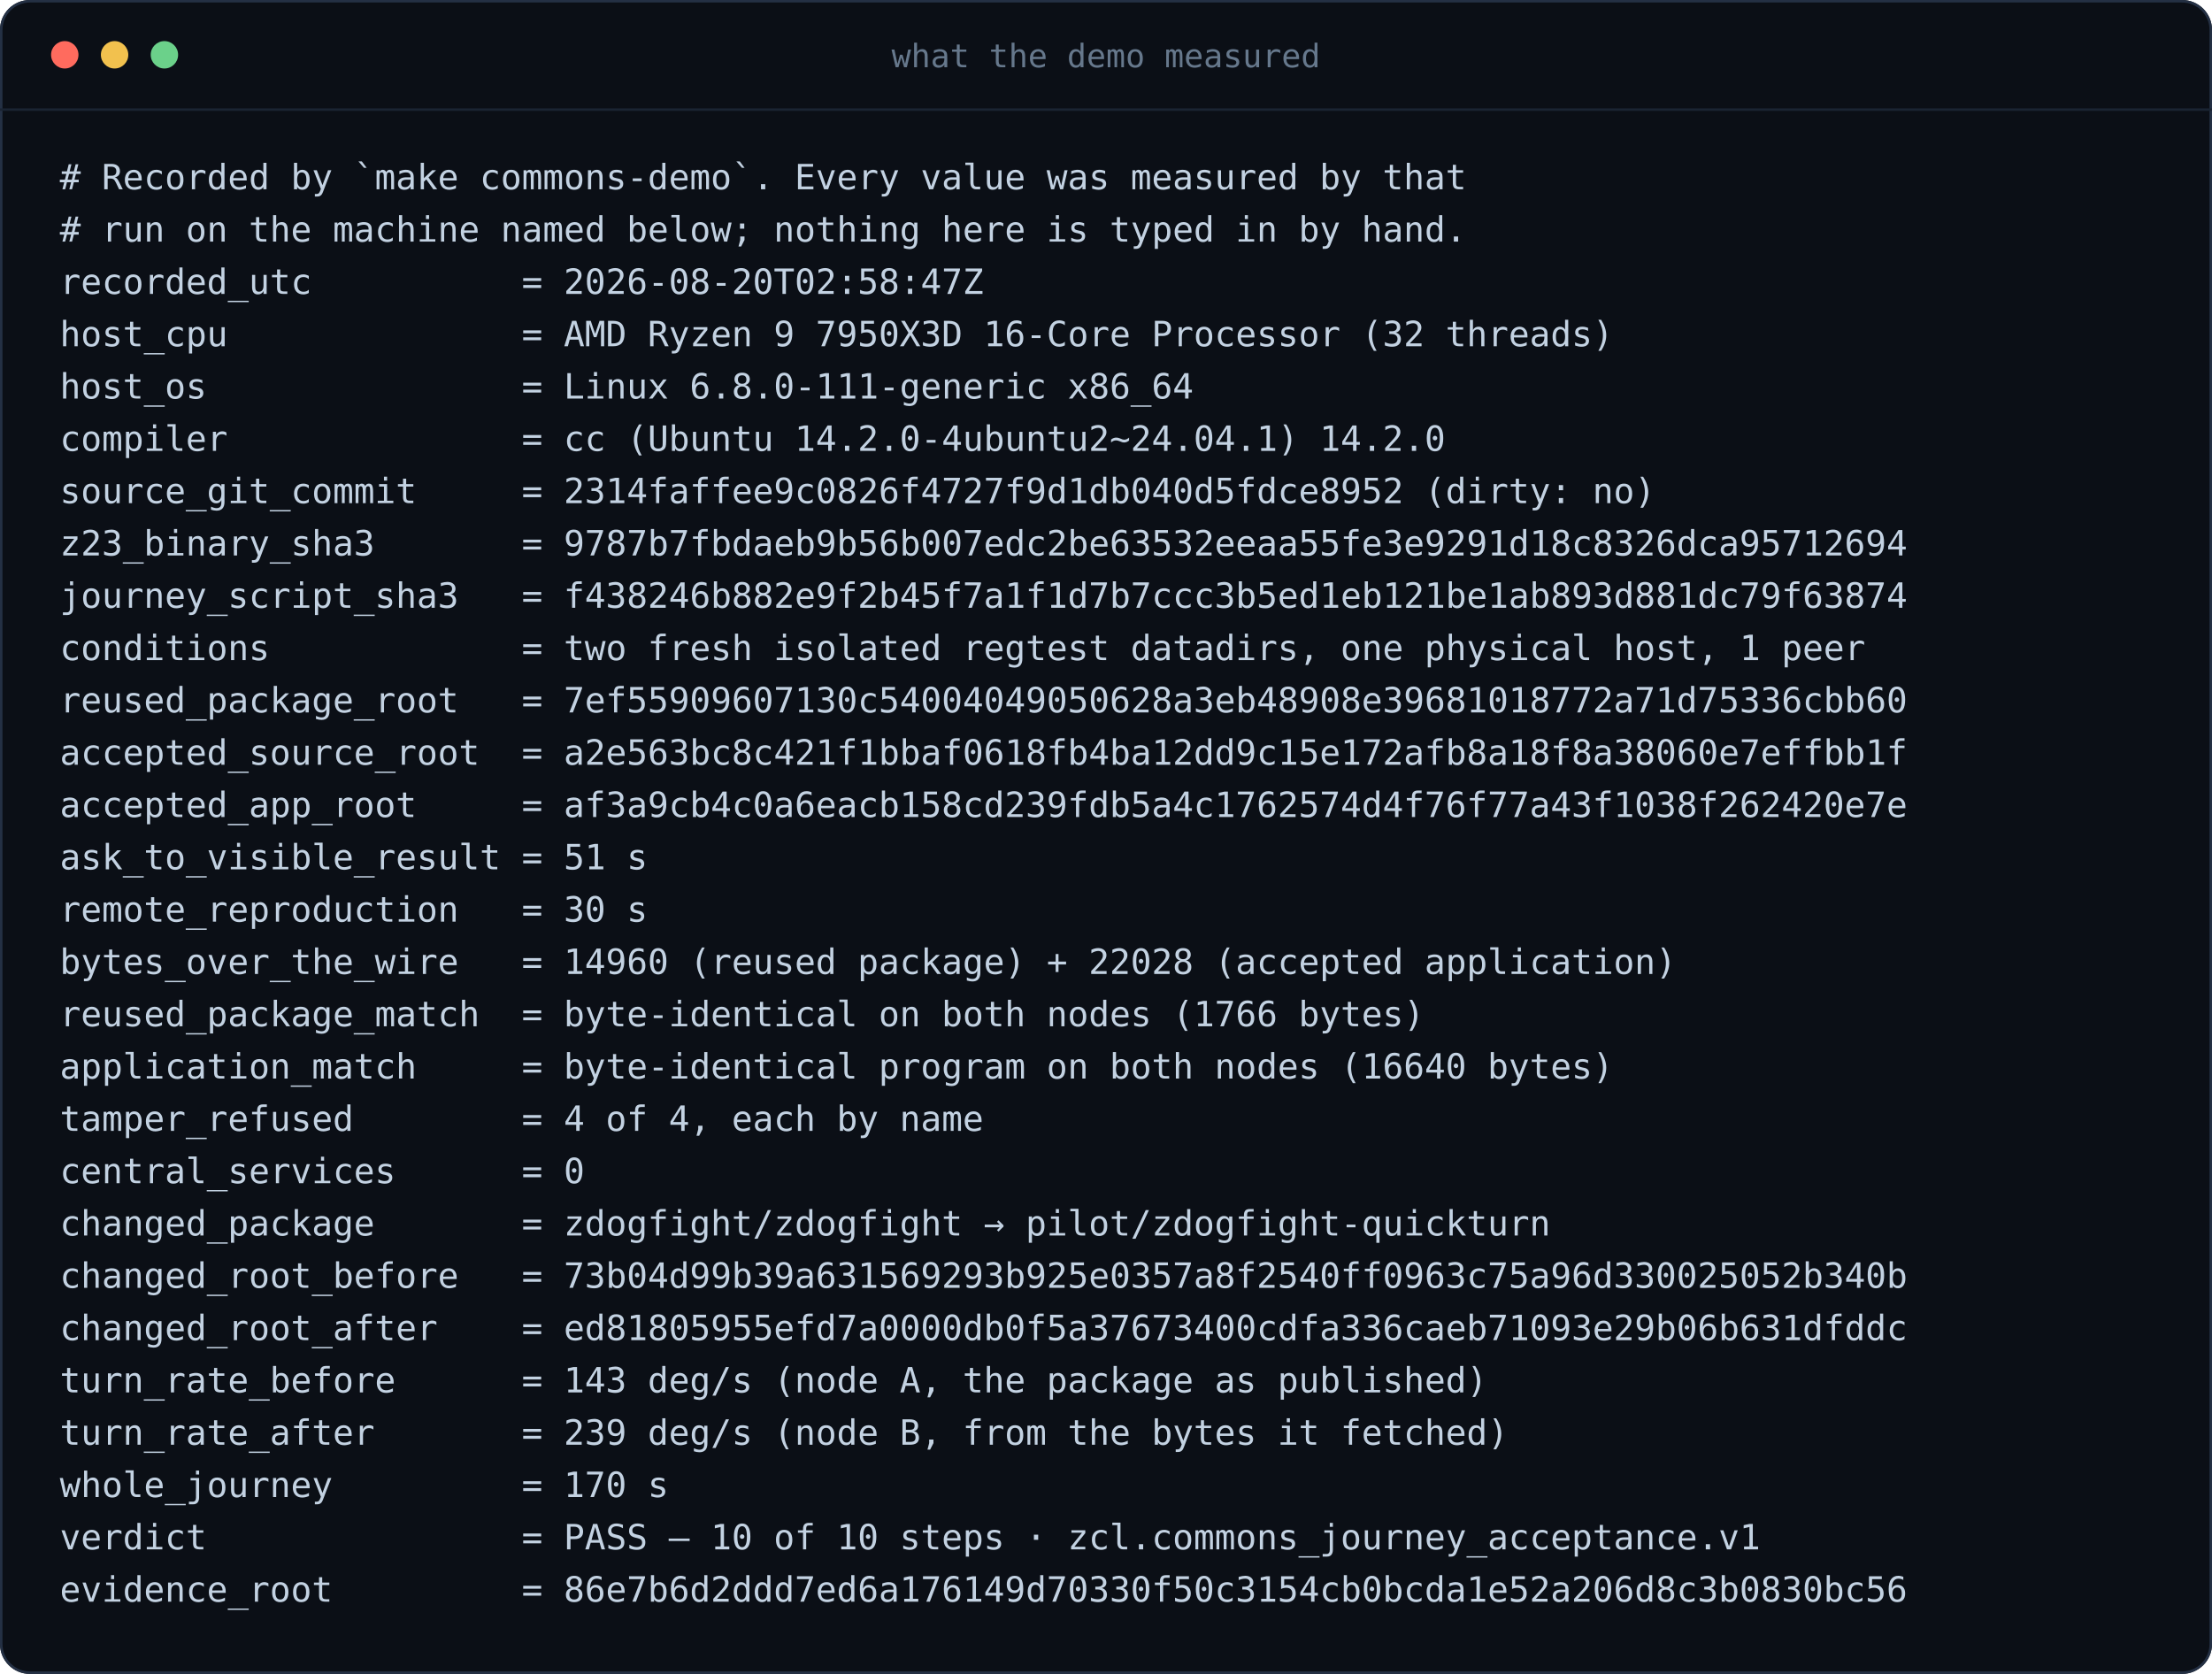
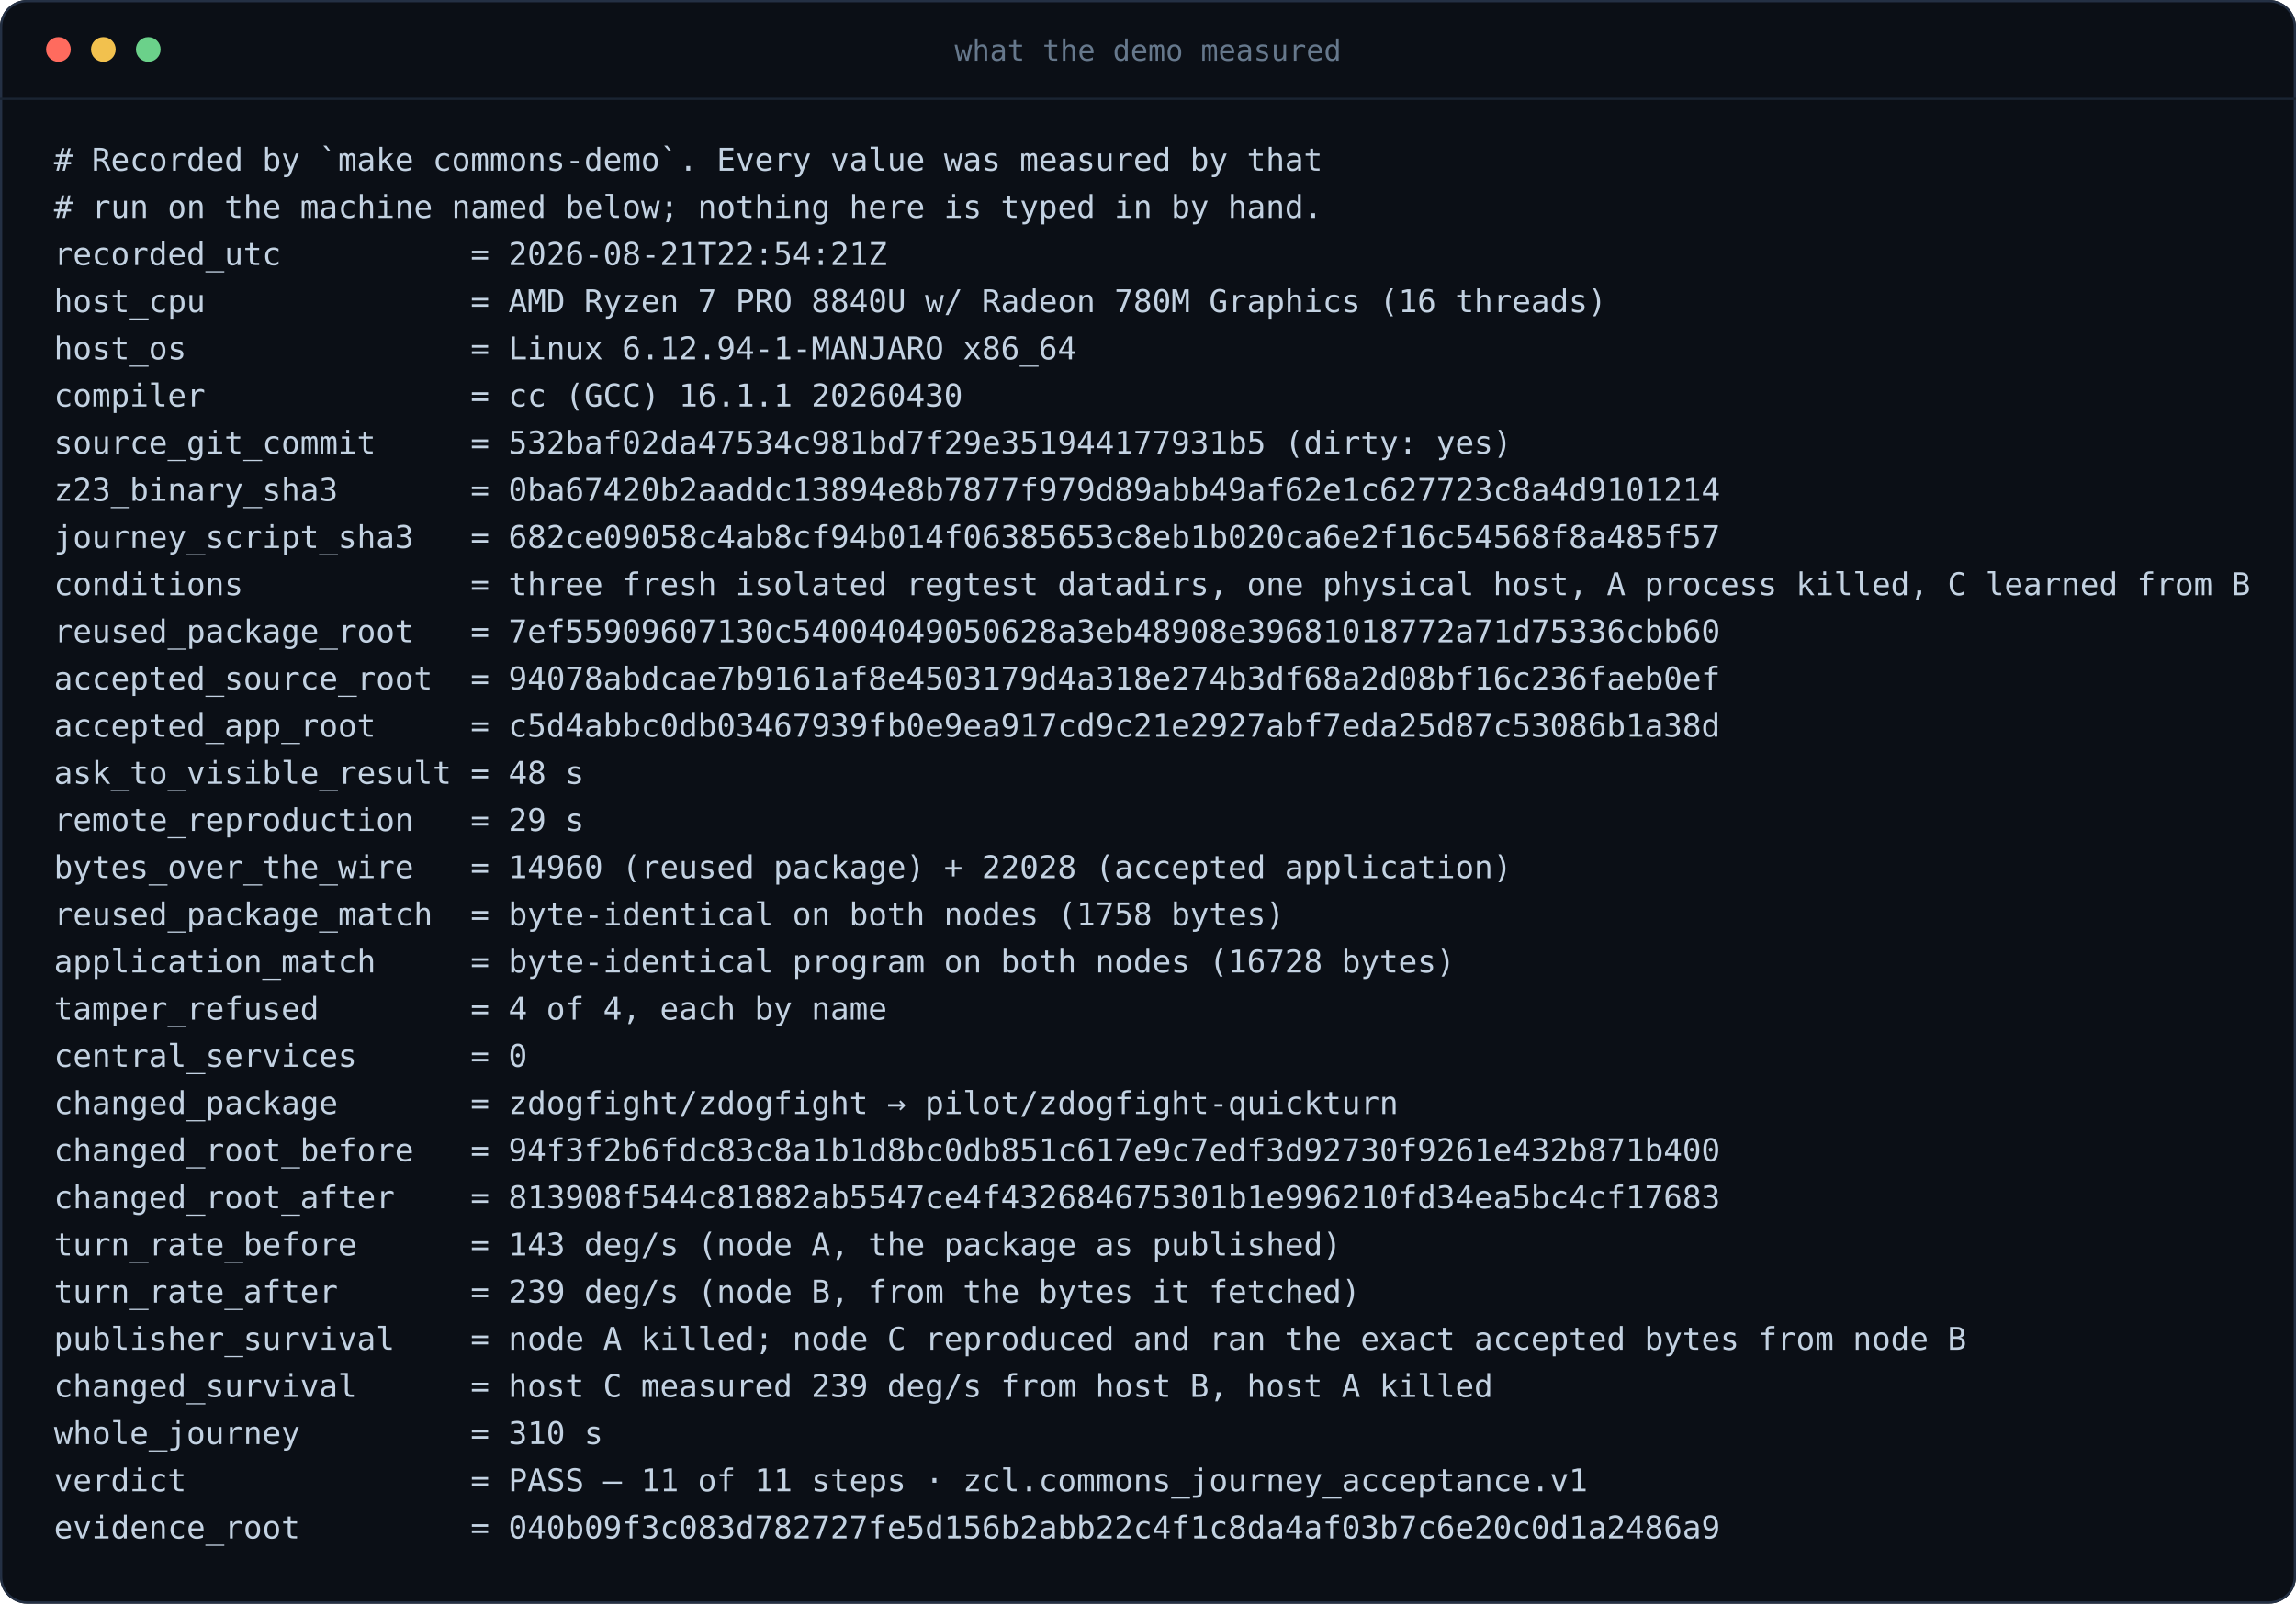
- <svg xmlns="http://www.w3.org/2000/svg" width="888" height="672" viewBox="0 0 888 672" role="img" aria-label="what the demo measured">
-   <rect width="888" height="672" rx="12" fill="#0b0f16" />
-   <rect x="0.5" y="0.5" width="887" height="671" rx="11.5" fill="none" stroke="#243044" />
-   <path d="M0 44 h888" stroke="#1a2432" />
+ <svg xmlns="http://www.w3.org/2000/svg" width="1022" height="714" viewBox="0 0 1022 714" role="img" aria-label="what the demo measured">
+   <rect width="1022" height="714" rx="12" fill="#0b0f16" />
+   <rect x="0.5" y="0.5" width="1021" height="713" rx="11.5" fill="none" stroke="#243044" />
+   <path d="M0 44 h1022" stroke="#1a2432" />
  <circle cx="26" cy="22" r="5.5" fill="#ff6b5e" />
  <circle cx="46" cy="22" r="5.5" fill="#f2c14e" />
  <circle cx="66" cy="22" r="5.5" fill="#6bd18a" />
-   <text x="444" y="27" font-family="ui-monospace, SFMono-Regular, Menlo, Consolas, monospace" font-size="13" fill="#66788c" text-anchor="middle">what the demo measured</text>
+   <text x="511" y="27" font-family="ui-monospace, SFMono-Regular, Menlo, Consolas, monospace" font-size="13" fill="#66788c" text-anchor="middle">what the demo measured</text>
  <text y="76" font-family="ui-monospace, SFMono-Regular, Menlo, Consolas, monospace" font-size="14" xml:space="preserve">
    <tspan x="24.0" textLength="562.8" lengthAdjust="spacing" fill="#c3d2e2"># Recorded by `make commons-demo`. Every value was measured by that</tspan>
  </text>
  <text y="97" font-family="ui-monospace, SFMono-Regular, Menlo, Consolas, monospace" font-size="14" xml:space="preserve">
    <tspan x="24.0" textLength="562.8" lengthAdjust="spacing" fill="#c3d2e2"># run on the machine named below; nothing here is typed in by hand.</tspan>
  </text>
  <text y="118" font-family="ui-monospace, SFMono-Regular, Menlo, Consolas, monospace" font-size="14" xml:space="preserve">
-     <tspan x="24.0" textLength="369.6" lengthAdjust="spacing" fill="#c3d2e2">recorded_utc          = 2026-08-20T02:58:47Z</tspan>
+     <tspan x="24.0" textLength="369.6" lengthAdjust="spacing" fill="#c3d2e2">recorded_utc          = 2026-08-21T22:54:21Z</tspan>
  </text>
  <text y="139" font-family="ui-monospace, SFMono-Regular, Menlo, Consolas, monospace" font-size="14" xml:space="preserve">
-     <tspan x="24.0" textLength="621.6" lengthAdjust="spacing" fill="#c3d2e2">host_cpu              = AMD Ryzen 9 7950X3D 16-Core Processor (32 threads)</tspan>
+     <tspan x="24.0" textLength="688.8" lengthAdjust="spacing" fill="#c3d2e2">host_cpu              = AMD Ryzen 7 PRO 8840U w/ Radeon 780M Graphics (16 threads)</tspan>
  </text>
  <text y="160" font-family="ui-monospace, SFMono-Regular, Menlo, Consolas, monospace" font-size="14" xml:space="preserve">
-     <tspan x="24.0" textLength="453.6" lengthAdjust="spacing" fill="#c3d2e2">host_os               = Linux 6.8.0-111-generic x86_64</tspan>
+     <tspan x="24.0" textLength="453.6" lengthAdjust="spacing" fill="#c3d2e2">host_os               = Linux 6.12.94-1-MANJARO x86_64</tspan>
  </text>
  <text y="181" font-family="ui-monospace, SFMono-Regular, Menlo, Consolas, monospace" font-size="14" xml:space="preserve">
-     <tspan x="24.0" textLength="554.4" lengthAdjust="spacing" fill="#c3d2e2">compiler              = cc (Ubuntu 14.2.0-4ubuntu2~24.04.1) 14.2.0</tspan>
+     <tspan x="24.0" textLength="403.2" lengthAdjust="spacing" fill="#c3d2e2">compiler              = cc (GCC) 16.1.1 20260430</tspan>
  </text>
  <text y="202" font-family="ui-monospace, SFMono-Regular, Menlo, Consolas, monospace" font-size="14" xml:space="preserve">
-     <tspan x="24.0" textLength="638.4" lengthAdjust="spacing" fill="#c3d2e2">source_git_commit     = 2314faffee9c0826f4727f9d1db040d5fdce8952 (dirty: no)</tspan>
+     <tspan x="24.0" textLength="646.8" lengthAdjust="spacing" fill="#c3d2e2">source_git_commit     = 532baf02da47534c981bd7f29e351944177931b5 (dirty: yes)</tspan>
  </text>
  <text y="223" font-family="ui-monospace, SFMono-Regular, Menlo, Consolas, monospace" font-size="14" xml:space="preserve">
-     <tspan x="24.0" textLength="739.2" lengthAdjust="spacing" fill="#c3d2e2">z23_binary_sha3       = 9787b7fbdaeb9b56b007edc2be63532eeaa55fe3e9291d18c8326dca95712694</tspan>
+     <tspan x="24.0" textLength="739.2" lengthAdjust="spacing" fill="#c3d2e2">z23_binary_sha3       = 0ba67420b2aaddc13894e8b7877f979d89abb49af62e1c627723c8a4d9101214</tspan>
  </text>
  <text y="244" font-family="ui-monospace, SFMono-Regular, Menlo, Consolas, monospace" font-size="14" xml:space="preserve">
-     <tspan x="24.0" textLength="739.2" lengthAdjust="spacing" fill="#c3d2e2">journey_script_sha3   = f438246b882e9f2b45f7a1f1d7b7ccc3b5ed1eb121be1ab893d881dc79f63874</tspan>
+     <tspan x="24.0" textLength="739.2" lengthAdjust="spacing" fill="#c3d2e2">journey_script_sha3   = 682ce09058c4ab8cf94b014f06385653c8eb1b020ca6e2f16c54568f8a485f57</tspan>
  </text>
  <text y="265" font-family="ui-monospace, SFMono-Regular, Menlo, Consolas, monospace" font-size="14" xml:space="preserve">
-     <tspan x="24.0" textLength="722.4" lengthAdjust="spacing" fill="#c3d2e2">conditions            = two fresh isolated regtest datadirs, one physical host, 1 peer</tspan>
+     <tspan x="24.0" textLength="974.4" lengthAdjust="spacing" fill="#c3d2e2">conditions            = three fresh isolated regtest datadirs, one physical host, A process killed, C learned from B</tspan>
  </text>
  <text y="286" font-family="ui-monospace, SFMono-Regular, Menlo, Consolas, monospace" font-size="14" xml:space="preserve">
    <tspan x="24.0" textLength="739.2" lengthAdjust="spacing" fill="#c3d2e2">reused_package_root   = 7ef55909607130c54004049050628a3eb48908e39681018772a71d75336cbb60</tspan>
  </text>
  <text y="307" font-family="ui-monospace, SFMono-Regular, Menlo, Consolas, monospace" font-size="14" xml:space="preserve">
-     <tspan x="24.0" textLength="739.2" lengthAdjust="spacing" fill="#c3d2e2">accepted_source_root  = a2e563bc8c421f1bbaf0618fb4ba12dd9c15e172afb8a18f8a38060e7effbb1f</tspan>
+     <tspan x="24.0" textLength="739.2" lengthAdjust="spacing" fill="#c3d2e2">accepted_source_root  = 94078abdcae7b9161af8e4503179d4a318e274b3df68a2d08bf16c236faeb0ef</tspan>
  </text>
  <text y="328" font-family="ui-monospace, SFMono-Regular, Menlo, Consolas, monospace" font-size="14" xml:space="preserve">
-     <tspan x="24.0" textLength="739.2" lengthAdjust="spacing" fill="#c3d2e2">accepted_app_root     = af3a9cb4c0a6eacb158cd239fdb5a4c1762574d4f76f77a43f1038f262420e7e</tspan>
+     <tspan x="24.0" textLength="739.2" lengthAdjust="spacing" fill="#c3d2e2">accepted_app_root     = c5d4abbc0db03467939fb0e9ea917cd9c21e2927abf7eda25d87c53086b1a38d</tspan>
  </text>
  <text y="349" font-family="ui-monospace, SFMono-Regular, Menlo, Consolas, monospace" font-size="14" xml:space="preserve">
-     <tspan x="24.0" textLength="235.2" lengthAdjust="spacing" fill="#c3d2e2">ask_to_visible_result = 51 s</tspan>
+     <tspan x="24.0" textLength="235.2" lengthAdjust="spacing" fill="#c3d2e2">ask_to_visible_result = 48 s</tspan>
  </text>
  <text y="370" font-family="ui-monospace, SFMono-Regular, Menlo, Consolas, monospace" font-size="14" xml:space="preserve">
-     <tspan x="24.0" textLength="235.2" lengthAdjust="spacing" fill="#c3d2e2">remote_reproduction   = 30 s</tspan>
+     <tspan x="24.0" textLength="235.2" lengthAdjust="spacing" fill="#c3d2e2">remote_reproduction   = 29 s</tspan>
  </text>
  <text y="391" font-family="ui-monospace, SFMono-Regular, Menlo, Consolas, monospace" font-size="14" xml:space="preserve">
    <tspan x="24.0" textLength="646.8" lengthAdjust="spacing" fill="#c3d2e2">bytes_over_the_wire   = 14960 (reused package) + 22028 (accepted application)</tspan>
  </text>
  <text y="412" font-family="ui-monospace, SFMono-Regular, Menlo, Consolas, monospace" font-size="14" xml:space="preserve">
-     <tspan x="24.0" textLength="546.0" lengthAdjust="spacing" fill="#c3d2e2">reused_package_match  = byte-identical on both nodes (1766 bytes)</tspan>
+     <tspan x="24.0" textLength="546.0" lengthAdjust="spacing" fill="#c3d2e2">reused_package_match  = byte-identical on both nodes (1758 bytes)</tspan>
  </text>
  <text y="433" font-family="ui-monospace, SFMono-Regular, Menlo, Consolas, monospace" font-size="14" xml:space="preserve">
-     <tspan x="24.0" textLength="621.6" lengthAdjust="spacing" fill="#c3d2e2">application_match     = byte-identical program on both nodes (16640 bytes)</tspan>
+     <tspan x="24.0" textLength="621.6" lengthAdjust="spacing" fill="#c3d2e2">application_match     = byte-identical program on both nodes (16728 bytes)</tspan>
  </text>
  <text y="454" font-family="ui-monospace, SFMono-Regular, Menlo, Consolas, monospace" font-size="14" xml:space="preserve">
    <tspan x="24.0" textLength="369.6" lengthAdjust="spacing" fill="#c3d2e2">tamper_refused        = 4 of 4, each by name</tspan>
  </text>
  <text y="475" font-family="ui-monospace, SFMono-Regular, Menlo, Consolas, monospace" font-size="14" xml:space="preserve">
    <tspan x="24.0" textLength="210.0" lengthAdjust="spacing" fill="#c3d2e2">central_services      = 0</tspan>
  </text>
  <text y="496" font-family="ui-monospace, SFMono-Regular, Menlo, Consolas, monospace" font-size="14" xml:space="preserve">
    <tspan x="24.0" textLength="596.4" lengthAdjust="spacing" fill="#c3d2e2">changed_package       = zdogfight/zdogfight → pilot/zdogfight-quickturn</tspan>
  </text>
  <text y="517" font-family="ui-monospace, SFMono-Regular, Menlo, Consolas, monospace" font-size="14" xml:space="preserve">
-     <tspan x="24.0" textLength="739.2" lengthAdjust="spacing" fill="#c3d2e2">changed_root_before   = 73b04d99b39a631569293b925e0357a8f2540ff0963c75a96d330025052b340b</tspan>
+     <tspan x="24.0" textLength="739.2" lengthAdjust="spacing" fill="#c3d2e2">changed_root_before   = 94f3f2b6fdc83c8a1b1d8bc0db851c617e9c7edf3d92730f9261e432b871b400</tspan>
  </text>
  <text y="538" font-family="ui-monospace, SFMono-Regular, Menlo, Consolas, monospace" font-size="14" xml:space="preserve">
-     <tspan x="24.0" textLength="739.2" lengthAdjust="spacing" fill="#c3d2e2">changed_root_after    = ed81805955efd7a0000db0f5a37673400cdfa336caeb71093e29b06b631dfddc</tspan>
+     <tspan x="24.0" textLength="739.2" lengthAdjust="spacing" fill="#c3d2e2">changed_root_after    = 813908f544c81882ab5547ce4f432684675301b1e996210fd34ea5bc4cf17683</tspan>
  </text>
  <text y="559" font-family="ui-monospace, SFMono-Regular, Menlo, Consolas, monospace" font-size="14" xml:space="preserve">
    <tspan x="24.0" textLength="571.2" lengthAdjust="spacing" fill="#c3d2e2">turn_rate_before      = 143 deg/s (node A, the package as published)</tspan>
  </text>
  <text y="580" font-family="ui-monospace, SFMono-Regular, Menlo, Consolas, monospace" font-size="14" xml:space="preserve">
    <tspan x="24.0" textLength="579.6" lengthAdjust="spacing" fill="#c3d2e2">turn_rate_after       = 239 deg/s (node B, from the bytes it fetched)</tspan>
  </text>
  <text y="601" font-family="ui-monospace, SFMono-Regular, Menlo, Consolas, monospace" font-size="14" xml:space="preserve">
-     <tspan x="24.0" textLength="243.6" lengthAdjust="spacing" fill="#c3d2e2">whole_journey         = 170 s</tspan>
+     <tspan x="24.0" textLength="848.4" lengthAdjust="spacing" fill="#c3d2e2">publisher_survival    = node A killed; node C reproduced and ran the exact accepted bytes from node B</tspan>
  </text>
  <text y="622" font-family="ui-monospace, SFMono-Regular, Menlo, Consolas, monospace" font-size="14" xml:space="preserve">
-     <tspan x="24.0" textLength="680.4" lengthAdjust="spacing" fill="#c3d2e2">verdict               = PASS — 10 of 10 steps · zcl.commons_journey_acceptance.v1</tspan>
+     <tspan x="24.0" textLength="638.4" lengthAdjust="spacing" fill="#c3d2e2">changed_survival      = host C measured 239 deg/s from host B, host A killed</tspan>
  </text>
  <text y="643" font-family="ui-monospace, SFMono-Regular, Menlo, Consolas, monospace" font-size="14" xml:space="preserve">
-     <tspan x="24.0" textLength="739.2" lengthAdjust="spacing" fill="#c3d2e2">evidence_root         = 86e7b6d2ddd7ed6a176149d70330f50c3154cb0bcda1e52a206d8c3b0830bc56</tspan>
+     <tspan x="24.0" textLength="243.6" lengthAdjust="spacing" fill="#c3d2e2">whole_journey         = 310 s</tspan>
+   </text>
+   <text y="664" font-family="ui-monospace, SFMono-Regular, Menlo, Consolas, monospace" font-size="14" xml:space="preserve">
+     <tspan x="24.0" textLength="680.4" lengthAdjust="spacing" fill="#c3d2e2">verdict               = PASS — 11 of 11 steps · zcl.commons_journey_acceptance.v1</tspan>
+   </text>
+   <text y="685" font-family="ui-monospace, SFMono-Regular, Menlo, Consolas, monospace" font-size="14" xml:space="preserve">
+     <tspan x="24.0" textLength="739.2" lengthAdjust="spacing" fill="#c3d2e2">evidence_root         = 040b09f3c083d782727fe5d156b2abb22c4f1c8da4af03b7c6e20c0d1a2486a9</tspan>
  </text>
</svg>
